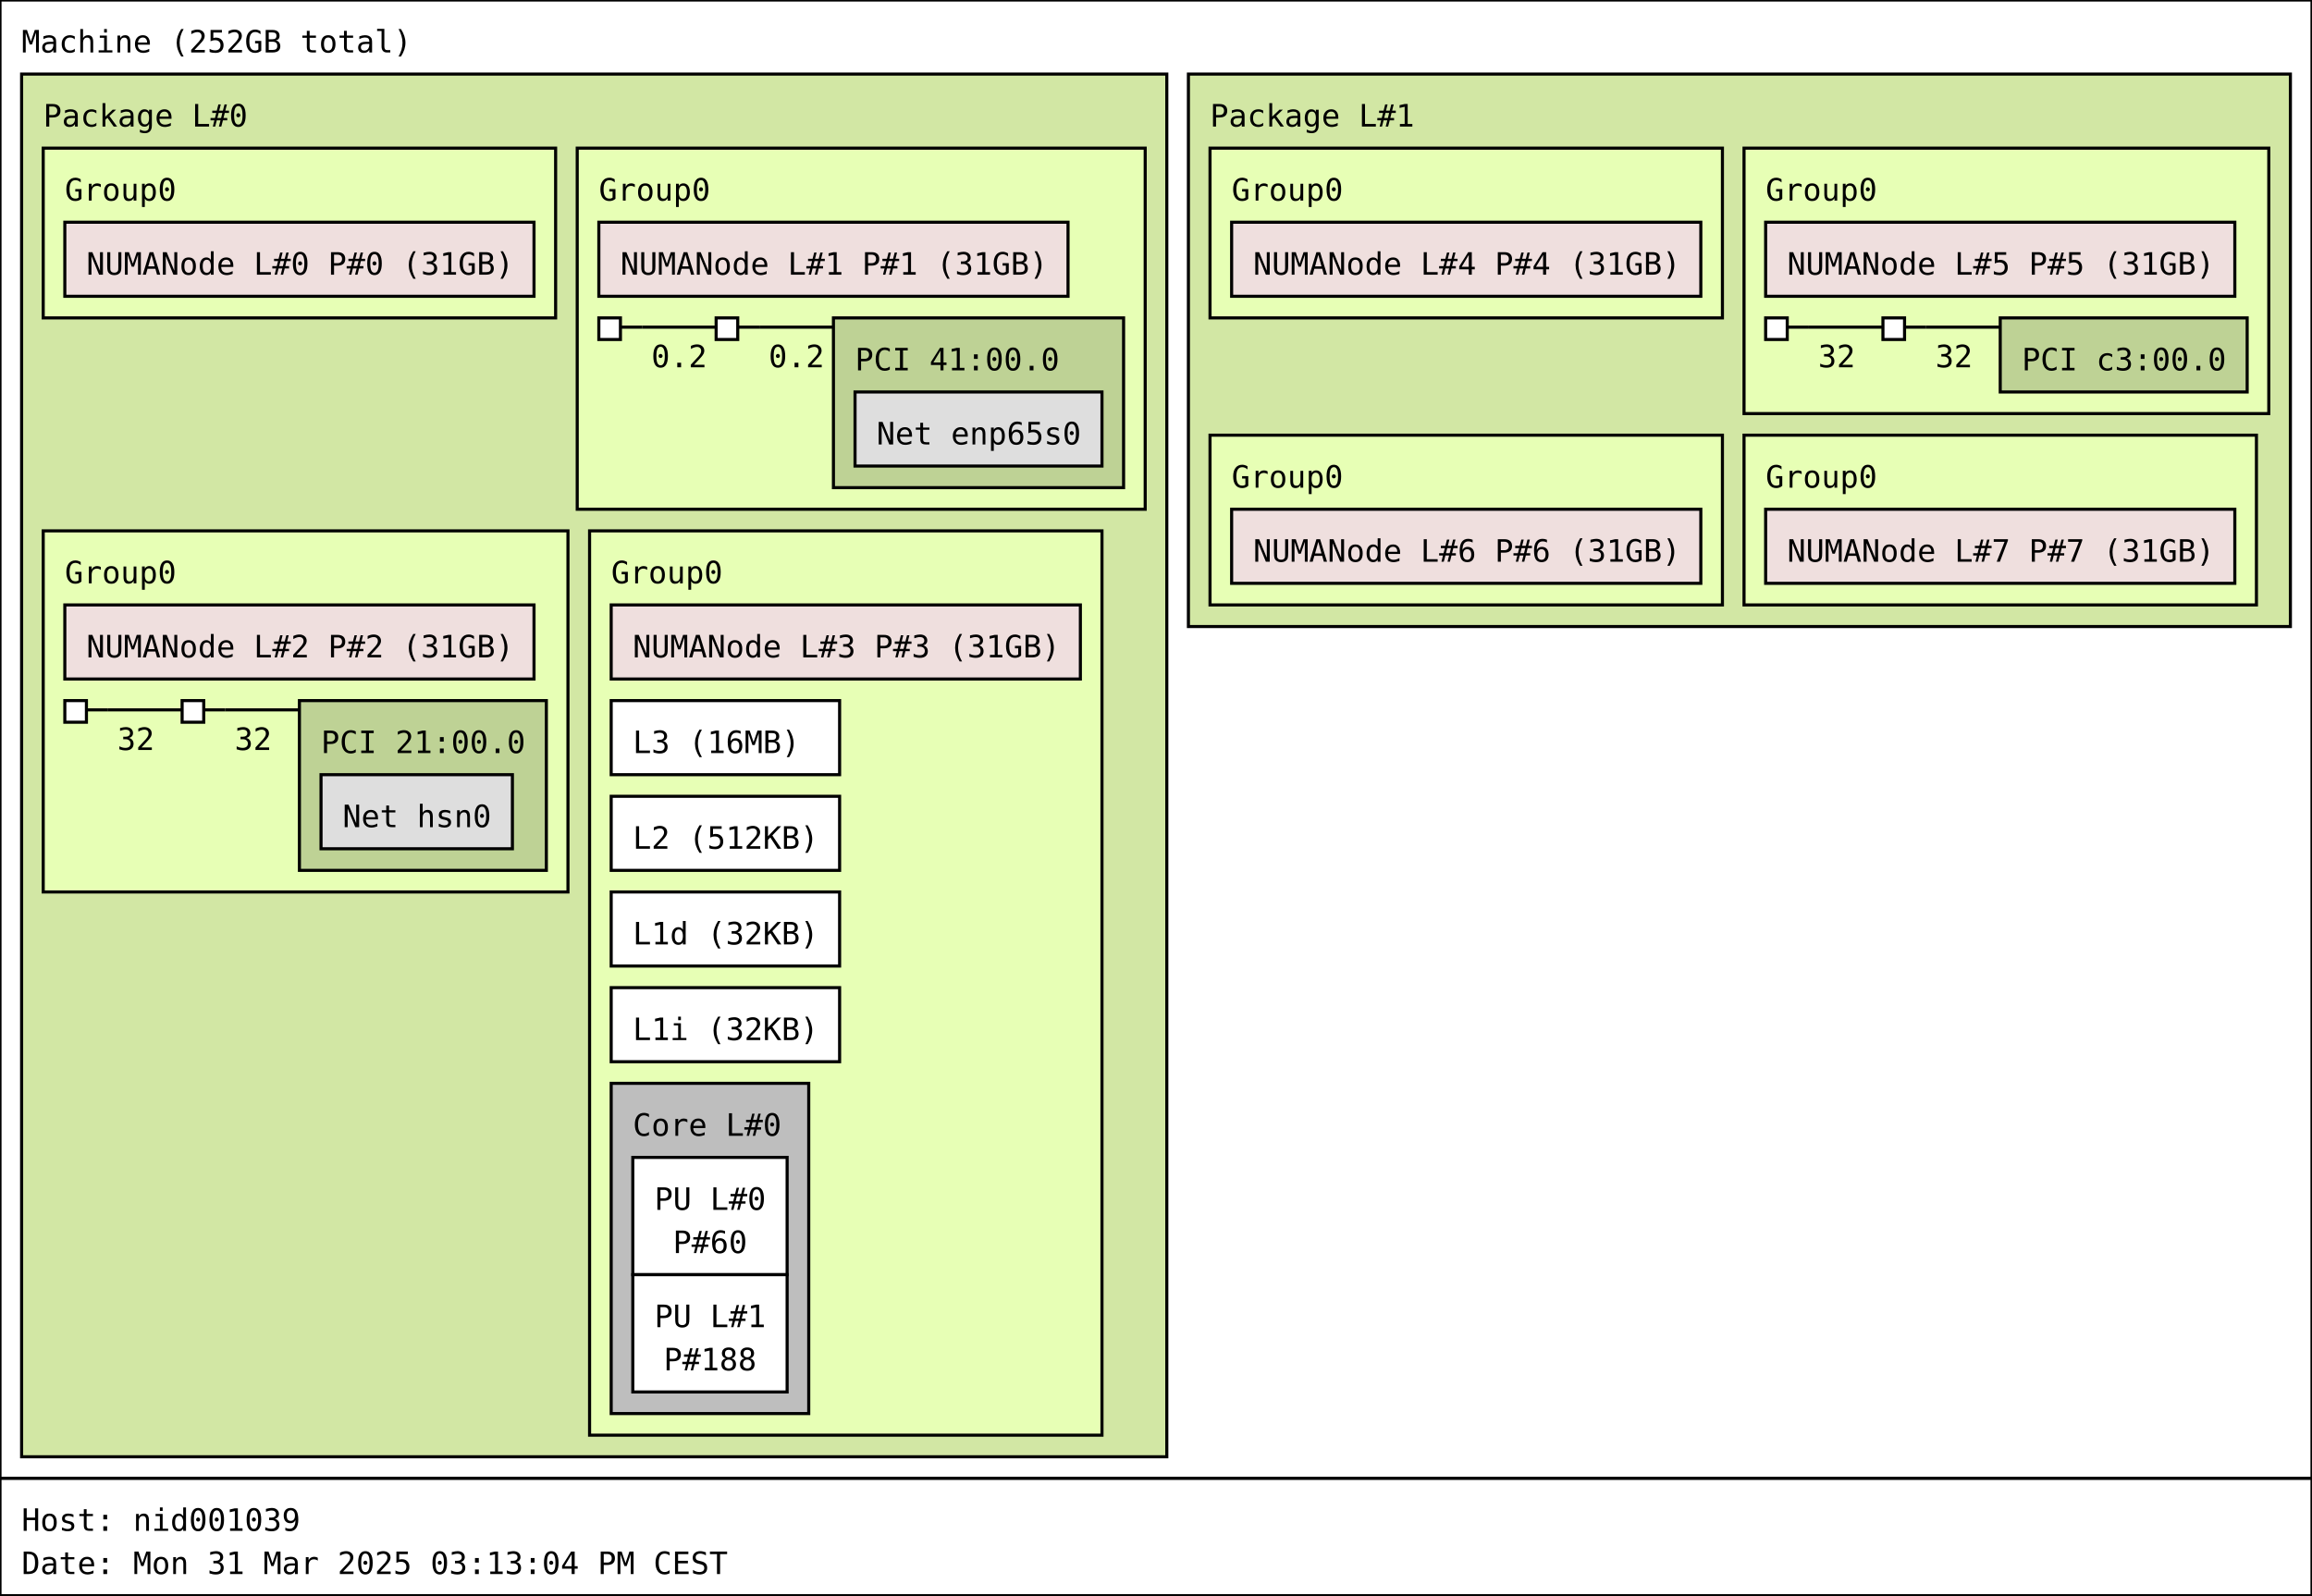
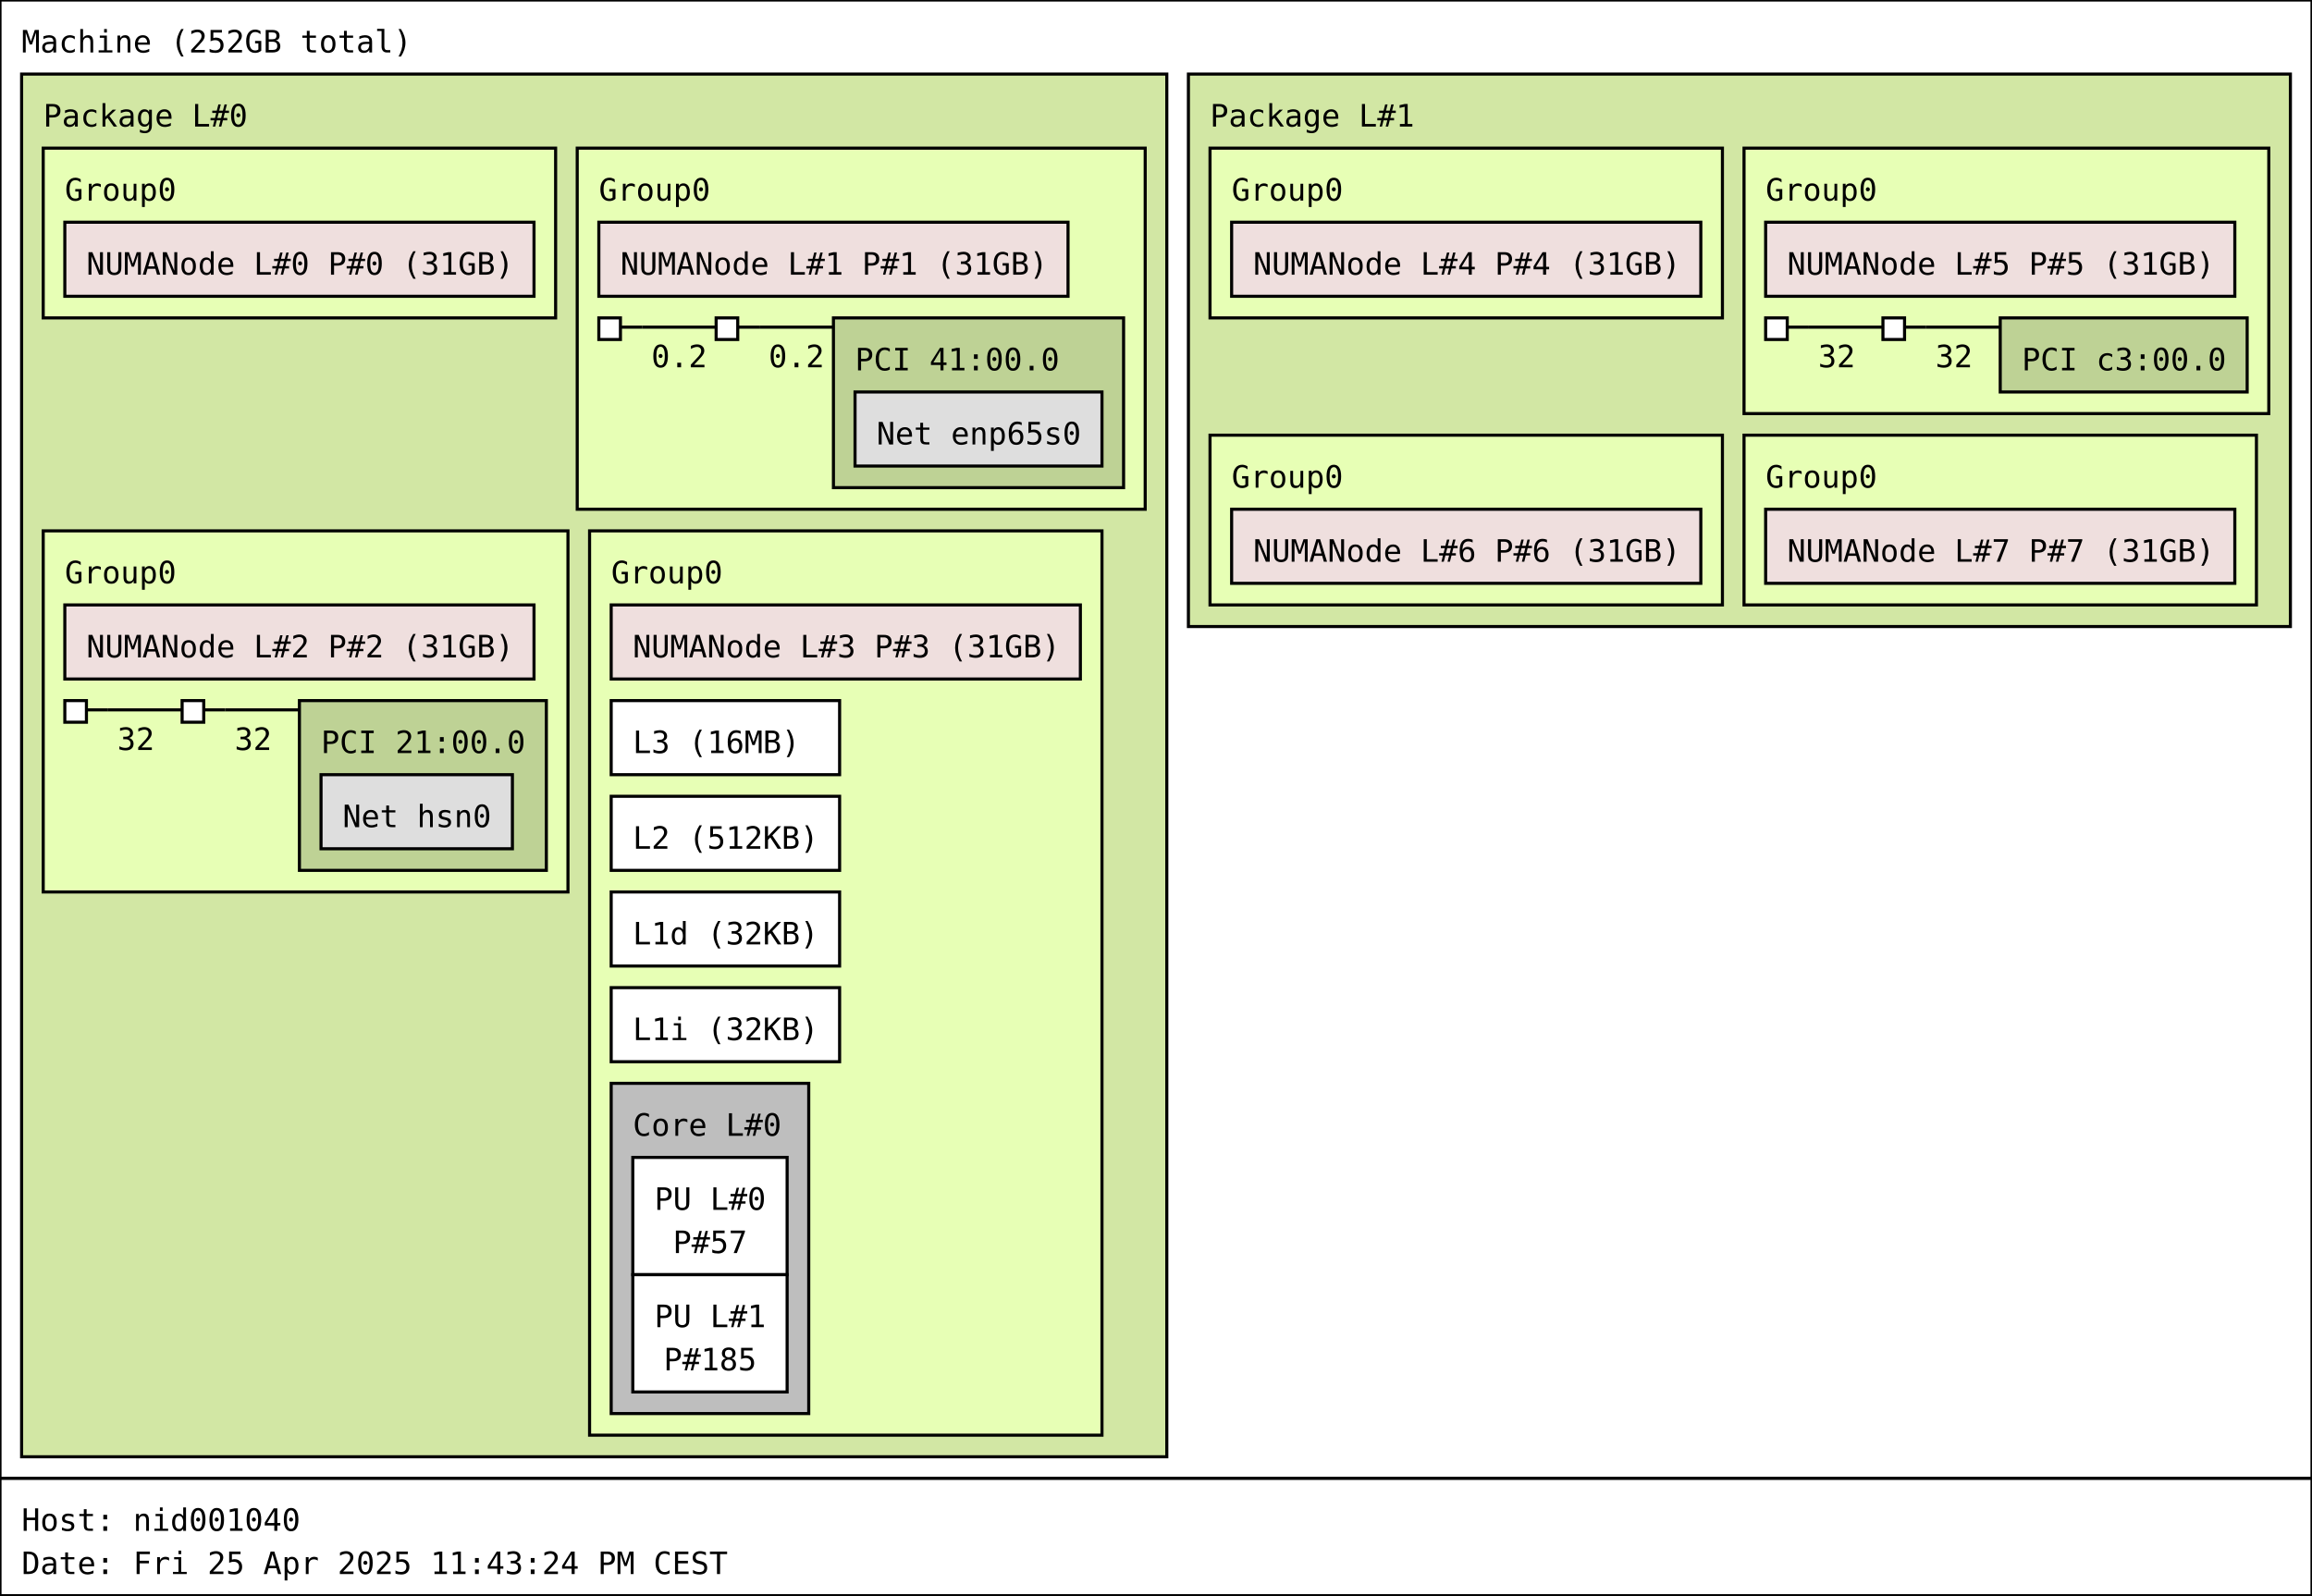
<svg xmlns="http://www.w3.org/2000/svg" width="749px" height="517px" viewBox="0 0 749px 517px" version="1.1">
  <rect id="Machine_0_rect" class="Machine" x="0" y="0" width="749" height="479" fill="rgb(255,255,255)" stroke="rgb(0,0,0)" stroke-width="1" />
  <text id="Machine_0_text" class="Machine" font-family="Monospace" x="7" y="17" fill="rgb(0,0,0)" font-size="10px">Machine (252GB total)</text>
  <rect id="Package_0_rect" class="Package" x="7" y="24" width="371" height="448" fill="rgb(210,231,164)" stroke="rgb(0,0,0)" stroke-width="1" />
  <text id="Package_0_text" class="Package" font-family="Monospace" x="14" y="41" fill="rgb(0,0,0)" font-size="10px">Package L#0</text>
  <rect id="Group0_0_rect" class="Group0" x="14" y="48" width="166" height="55" fill="rgb(231,255,181)" stroke="rgb(0,0,0)" stroke-width="1" />
  <text id="Group0_0_text" class="Group0" font-family="Monospace" x="21" y="65" fill="rgb(0,0,0)" font-size="10px">Group0</text>
  <rect id="NUMANode_0_rect" class="NUMANode" x="21" y="72" width="152" height="24" fill="rgb(239,223,222)" stroke="rgb(0,0,0)" stroke-width="1" />
  <text id="NUMANode_0_text" class="NUMANode" font-family="Monospace" x="28" y="89" fill="rgb(0,0,0)" font-size="10px">NUMANode L#0 P#0 (31GB)</text>
  <rect id="Group0_1_rect" class="Group0" x="187" y="48" width="184" height="117" fill="rgb(231,255,181)" stroke="rgb(0,0,0)" stroke-width="1" />
  <text id="Group0_1_text" class="Group0" font-family="Monospace" x="194" y="65" fill="rgb(0,0,0)" font-size="10px">Group0</text>
  <rect id="NUMANode_1_rect" class="NUMANode" x="194" y="72" width="152" height="24" fill="rgb(239,223,222)" stroke="rgb(0,0,0)" stroke-width="1" />
  <text id="NUMANode_1_text" class="NUMANode" font-family="Monospace" x="201" y="89" fill="rgb(0,0,0)" font-size="10px">NUMANode L#1 P#1 (31GB)</text>
  <rect id="HostBridge_0_rect" class="HostBridge" x="194" y="103" width="7" height="7" fill="rgb(255,255,255)" stroke="rgb(0,0,0)" stroke-width="1" />
  <line id="HostBridge_0_line" class="HostBridge" x1="201" y1="106" x2="208" y2="106" stroke="rgb(0,0,0)" stroke-width="1" />
  <line id="HostBridge_0_line_2" class="HostBridge" x1="208" y1="106" x2="232" y2="106" stroke="rgb(0,0,0)" stroke-width="1" />
  <text id="HostBridge_0_text_2" class="HostBridge" font-family="Monospace" x="211" y="119" fill="rgb(0,0,0)" font-size="10px">0.2</text>
  <line id="HostBridge_0_line_1" class="HostBridge" x1="208" y1="106" x2="208" y2="106" stroke="rgb(0,0,0)" stroke-width="1" />
  <rect id="PCIBridge_1_rect" class="PCIBridge" x="232" y="103" width="7" height="7" fill="rgb(255,255,255)" stroke="rgb(0,0,0)" stroke-width="1" />
  <line id="PCIBridge_1_line" class="PCIBridge" x1="239" y1="106" x2="246" y2="106" stroke="rgb(0,0,0)" stroke-width="1" />
  <line id="PCIBridge_1_line_2" class="PCIBridge" x1="246" y1="106" x2="270" y2="106" stroke="rgb(0,0,0)" stroke-width="1" />
  <text id="PCIBridge_1_text_2" class="PCIBridge" font-family="Monospace" x="249" y="119" fill="rgb(0,0,0)" font-size="10px">0.2</text>
  <line id="PCIBridge_1_line_1" class="PCIBridge" x1="246" y1="106" x2="246" y2="106" stroke="rgb(0,0,0)" stroke-width="1" />
  <rect id="PCI_0_rect" class="PCI" x="270" y="103" width="94" height="55" fill="rgb(190,210,149)" stroke="rgb(0,0,0)" stroke-width="1" />
  <text id="PCI_0_text" class="PCI" font-family="Monospace" x="277" y="120" fill="rgb(0,0,0)" font-size="10px">PCI 41:00.0</text>
  <rect id="Net_0_rect" class="Net" x="277" y="127" width="80" height="24" fill="rgb(222,222,222)" stroke="rgb(0,0,0)" stroke-width="1" />
  <text id="Net_0_text" class="Net" font-family="Monospace" x="284" y="144" fill="rgb(0,0,0)" font-size="10px">Net enp65s0</text>
  <rect id="Group0_2_rect" class="Group0" x="14" y="172" width="170" height="117" fill="rgb(231,255,181)" stroke="rgb(0,0,0)" stroke-width="1" />
  <text id="Group0_2_text" class="Group0" font-family="Monospace" x="21" y="189" fill="rgb(0,0,0)" font-size="10px">Group0</text>
  <rect id="NUMANode_2_rect" class="NUMANode" x="21" y="196" width="152" height="24" fill="rgb(239,223,222)" stroke="rgb(0,0,0)" stroke-width="1" />
  <text id="NUMANode_2_text" class="NUMANode" font-family="Monospace" x="28" y="213" fill="rgb(0,0,0)" font-size="10px">NUMANode L#2 P#2 (31GB)</text>
  <rect id="HostBridge_2_rect" class="HostBridge" x="21" y="227" width="7" height="7" fill="rgb(255,255,255)" stroke="rgb(0,0,0)" stroke-width="1" />
  <line id="HostBridge_2_line" class="HostBridge" x1="28" y1="230" x2="35" y2="230" stroke="rgb(0,0,0)" stroke-width="1" />
  <line id="HostBridge_2_line_2" class="HostBridge" x1="35" y1="230" x2="59" y2="230" stroke="rgb(0,0,0)" stroke-width="1" />
  <text id="HostBridge_2_text_2" class="HostBridge" font-family="Monospace" x="38" y="243" fill="rgb(0,0,0)" font-size="10px">32</text>
  <line id="HostBridge_2_line_1" class="HostBridge" x1="35" y1="230" x2="35" y2="230" stroke="rgb(0,0,0)" stroke-width="1" />
  <rect id="PCIBridge_3_rect" class="PCIBridge" x="59" y="227" width="7" height="7" fill="rgb(255,255,255)" stroke="rgb(0,0,0)" stroke-width="1" />
  <line id="PCIBridge_3_line" class="PCIBridge" x1="66" y1="230" x2="73" y2="230" stroke="rgb(0,0,0)" stroke-width="1" />
  <line id="PCIBridge_3_line_2" class="PCIBridge" x1="73" y1="230" x2="97" y2="230" stroke="rgb(0,0,0)" stroke-width="1" />
  <text id="PCIBridge_3_text_2" class="PCIBridge" font-family="Monospace" x="76" y="243" fill="rgb(0,0,0)" font-size="10px">32</text>
  <line id="PCIBridge_3_line_1" class="PCIBridge" x1="73" y1="230" x2="73" y2="230" stroke="rgb(0,0,0)" stroke-width="1" />
  <rect id="PCI_1_rect" class="PCI" x="97" y="227" width="80" height="55" fill="rgb(190,210,149)" stroke="rgb(0,0,0)" stroke-width="1" />
  <text id="PCI_1_text" class="PCI" font-family="Monospace" x="104" y="244" fill="rgb(0,0,0)" font-size="10px">PCI 21:00.0</text>
  <rect id="Net_1_rect" class="Net" x="104" y="251" width="62" height="24" fill="rgb(222,222,222)" stroke="rgb(0,0,0)" stroke-width="1" />
  <text id="Net_1_text" class="Net" font-family="Monospace" x="111" y="268" fill="rgb(0,0,0)" font-size="10px">Net hsn0</text>
  <rect id="Group0_3_rect" class="Group0" x="191" y="172" width="166" height="293" fill="rgb(231,255,181)" stroke="rgb(0,0,0)" stroke-width="1" />
  <text id="Group0_3_text" class="Group0" font-family="Monospace" x="198" y="189" fill="rgb(0,0,0)" font-size="10px">Group0</text>
  <rect id="L3_0_rect" class="L3" x="198" y="227" width="74" height="24" fill="rgb(255,255,255)" stroke="rgb(0,0,0)" stroke-width="1" />
  <text id="L3_0_text" class="L3" font-family="Monospace" x="205" y="244" fill="rgb(0,0,0)" font-size="10px">L3 (16MB)</text>
  <rect id="L2_0_rect" class="L2" x="198" y="258" width="74" height="24" fill="rgb(255,255,255)" stroke="rgb(0,0,0)" stroke-width="1" />
  <text id="L2_0_text" class="L2" font-family="Monospace" x="205" y="275" fill="rgb(0,0,0)" font-size="10px">L2 (512KB)</text>
  <rect id="L1d_0_rect" class="L1d" x="198" y="289" width="74" height="24" fill="rgb(255,255,255)" stroke="rgb(0,0,0)" stroke-width="1" />
  <text id="L1d_0_text" class="L1d" font-family="Monospace" x="205" y="306" fill="rgb(0,0,0)" font-size="10px">L1d (32KB)</text>
  <rect id="L1i_0_rect" class="L1i" x="198" y="320" width="74" height="24" fill="rgb(255,255,255)" stroke="rgb(0,0,0)" stroke-width="1" />
  <text id="L1i_0_text" class="L1i" font-family="Monospace" x="205" y="337" fill="rgb(0,0,0)" font-size="10px">L1i (32KB)</text>
  <rect id="Core_0_rect" class="Core" x="198" y="351" width="64" height="107" fill="rgb(190,190,190)" stroke="rgb(0,0,0)" stroke-width="1" />
  <text id="Core_0_text" class="Core" font-family="Monospace" x="205" y="368" fill="rgb(0,0,0)" font-size="10px">Core L#0</text>
  <rect id="PU_0_rect" class="PU" x="205" y="375" width="50" height="38" fill="rgb(255,255,255)" stroke="rgb(0,0,0)" stroke-width="1" />
  <text id="PU_0_text" class="PU" font-family="Monospace" x="212" y="392" fill="rgb(0,0,0)" font-size="10px">PU L#0</text>
-   <text id="PU_0_text_1" class="PU" font-family="Monospace" x="218" y="406" fill="rgb(0,0,0)" font-size="10px">P#60</text>
+   <text id="PU_0_text_1" class="PU" font-family="Monospace" x="218" y="406" fill="rgb(0,0,0)" font-size="10px">P#57</text>
  <rect id="PU_1_rect" class="PU" x="205" y="413" width="50" height="38" fill="rgb(255,255,255)" stroke="rgb(0,0,0)" stroke-width="1" />
  <text id="PU_1_text" class="PU" font-family="Monospace" x="212" y="430" fill="rgb(0,0,0)" font-size="10px">PU L#1</text>
-   <text id="PU_1_text_1" class="PU" font-family="Monospace" x="215" y="444" fill="rgb(0,0,0)" font-size="10px">P#188</text>
+   <text id="PU_1_text_1" class="PU" font-family="Monospace" x="215" y="444" fill="rgb(0,0,0)" font-size="10px">P#185</text>
  <rect id="NUMANode_3_rect" class="NUMANode" x="198" y="196" width="152" height="24" fill="rgb(239,223,222)" stroke="rgb(0,0,0)" stroke-width="1" />
  <text id="NUMANode_3_text" class="NUMANode" font-family="Monospace" x="205" y="213" fill="rgb(0,0,0)" font-size="10px">NUMANode L#3 P#3 (31GB)</text>
  <rect id="Package_1_rect" class="Package" x="385" y="24" width="357" height="179" fill="rgb(210,231,164)" stroke="rgb(0,0,0)" stroke-width="1" />
  <text id="Package_1_text" class="Package" font-family="Monospace" x="392" y="41" fill="rgb(0,0,0)" font-size="10px">Package L#1</text>
  <rect id="Group0_4_rect" class="Group0" x="392" y="48" width="166" height="55" fill="rgb(231,255,181)" stroke="rgb(0,0,0)" stroke-width="1" />
  <text id="Group0_4_text" class="Group0" font-family="Monospace" x="399" y="65" fill="rgb(0,0,0)" font-size="10px">Group0</text>
  <rect id="NUMANode_4_rect" class="NUMANode" x="399" y="72" width="152" height="24" fill="rgb(239,223,222)" stroke="rgb(0,0,0)" stroke-width="1" />
  <text id="NUMANode_4_text" class="NUMANode" font-family="Monospace" x="406" y="89" fill="rgb(0,0,0)" font-size="10px">NUMANode L#4 P#4 (31GB)</text>
  <rect id="Group0_5_rect" class="Group0" x="565" y="48" width="170" height="86" fill="rgb(231,255,181)" stroke="rgb(0,0,0)" stroke-width="1" />
  <text id="Group0_5_text" class="Group0" font-family="Monospace" x="572" y="65" fill="rgb(0,0,0)" font-size="10px">Group0</text>
  <rect id="NUMANode_5_rect" class="NUMANode" x="572" y="72" width="152" height="24" fill="rgb(239,223,222)" stroke="rgb(0,0,0)" stroke-width="1" />
  <text id="NUMANode_5_text" class="NUMANode" font-family="Monospace" x="579" y="89" fill="rgb(0,0,0)" font-size="10px">NUMANode L#5 P#5 (31GB)</text>
  <rect id="HostBridge_4_rect" class="HostBridge" x="572" y="103" width="7" height="7" fill="rgb(255,255,255)" stroke="rgb(0,0,0)" stroke-width="1" />
  <line id="HostBridge_4_line" class="HostBridge" x1="579" y1="106" x2="586" y2="106" stroke="rgb(0,0,0)" stroke-width="1" />
  <line id="HostBridge_4_line_2" class="HostBridge" x1="586" y1="106" x2="610" y2="106" stroke="rgb(0,0,0)" stroke-width="1" />
  <text id="HostBridge_4_text_2" class="HostBridge" font-family="Monospace" x="589" y="119" fill="rgb(0,0,0)" font-size="10px">32</text>
  <line id="HostBridge_4_line_1" class="HostBridge" x1="586" y1="106" x2="586" y2="106" stroke="rgb(0,0,0)" stroke-width="1" />
  <rect id="PCIBridge_5_rect" class="PCIBridge" x="610" y="103" width="7" height="7" fill="rgb(255,255,255)" stroke="rgb(0,0,0)" stroke-width="1" />
  <line id="PCIBridge_5_line" class="PCIBridge" x1="617" y1="106" x2="624" y2="106" stroke="rgb(0,0,0)" stroke-width="1" />
  <line id="PCIBridge_5_line_2" class="PCIBridge" x1="624" y1="106" x2="648" y2="106" stroke="rgb(0,0,0)" stroke-width="1" />
  <text id="PCIBridge_5_text_2" class="PCIBridge" font-family="Monospace" x="627" y="119" fill="rgb(0,0,0)" font-size="10px">32</text>
  <line id="PCIBridge_5_line_1" class="PCIBridge" x1="624" y1="106" x2="624" y2="106" stroke="rgb(0,0,0)" stroke-width="1" />
  <rect id="PCI_2_rect" class="PCI" x="648" y="103" width="80" height="24" fill="rgb(190,210,149)" stroke="rgb(0,0,0)" stroke-width="1" />
  <text id="PCI_2_text" class="PCI" font-family="Monospace" x="655" y="120" fill="rgb(0,0,0)" font-size="10px">PCI c3:00.0</text>
  <rect id="Group0_6_rect" class="Group0" x="392" y="141" width="166" height="55" fill="rgb(231,255,181)" stroke="rgb(0,0,0)" stroke-width="1" />
  <text id="Group0_6_text" class="Group0" font-family="Monospace" x="399" y="158" fill="rgb(0,0,0)" font-size="10px">Group0</text>
  <rect id="NUMANode_6_rect" class="NUMANode" x="399" y="165" width="152" height="24" fill="rgb(239,223,222)" stroke="rgb(0,0,0)" stroke-width="1" />
  <text id="NUMANode_6_text" class="NUMANode" font-family="Monospace" x="406" y="182" fill="rgb(0,0,0)" font-size="10px">NUMANode L#6 P#6 (31GB)</text>
  <rect id="Group0_7_rect" class="Group0" x="565" y="141" width="166" height="55" fill="rgb(231,255,181)" stroke="rgb(0,0,0)" stroke-width="1" />
  <text id="Group0_7_text" class="Group0" font-family="Monospace" x="572" y="158" fill="rgb(0,0,0)" font-size="10px">Group0</text>
  <rect id="NUMANode_7_rect" class="NUMANode" x="572" y="165" width="152" height="24" fill="rgb(239,223,222)" stroke="rgb(0,0,0)" stroke-width="1" />
  <text id="NUMANode_7_text" class="NUMANode" font-family="Monospace" x="579" y="182" fill="rgb(0,0,0)" font-size="10px">NUMANode L#7 P#7 (31GB)</text>
  <rect id="anon_rect" x="0" y="479" width="749" height="38" fill="rgb(255,255,255)" stroke="rgb(0,0,0)" stroke-width="1" />
-   <text id="anon_text" font-family="Monospace" x="7" y="496" fill="rgb(0,0,0)" font-size="10px">Host: nid001039</text>
-   <text id="anon_text_1" font-family="Monospace" x="7" y="510" fill="rgb(0,0,0)" font-size="10px">Date: Mon 31 Mar 2025 03:13:04 PM CEST</text>
+   <text id="anon_text" font-family="Monospace" x="7" y="496" fill="rgb(0,0,0)" font-size="10px">Host: nid001040</text>
+   <text id="anon_text_1" font-family="Monospace" x="7" y="510" fill="rgb(0,0,0)" font-size="10px">Date: Fri 25 Apr 2025 11:43:24 PM CEST</text>
</svg>
